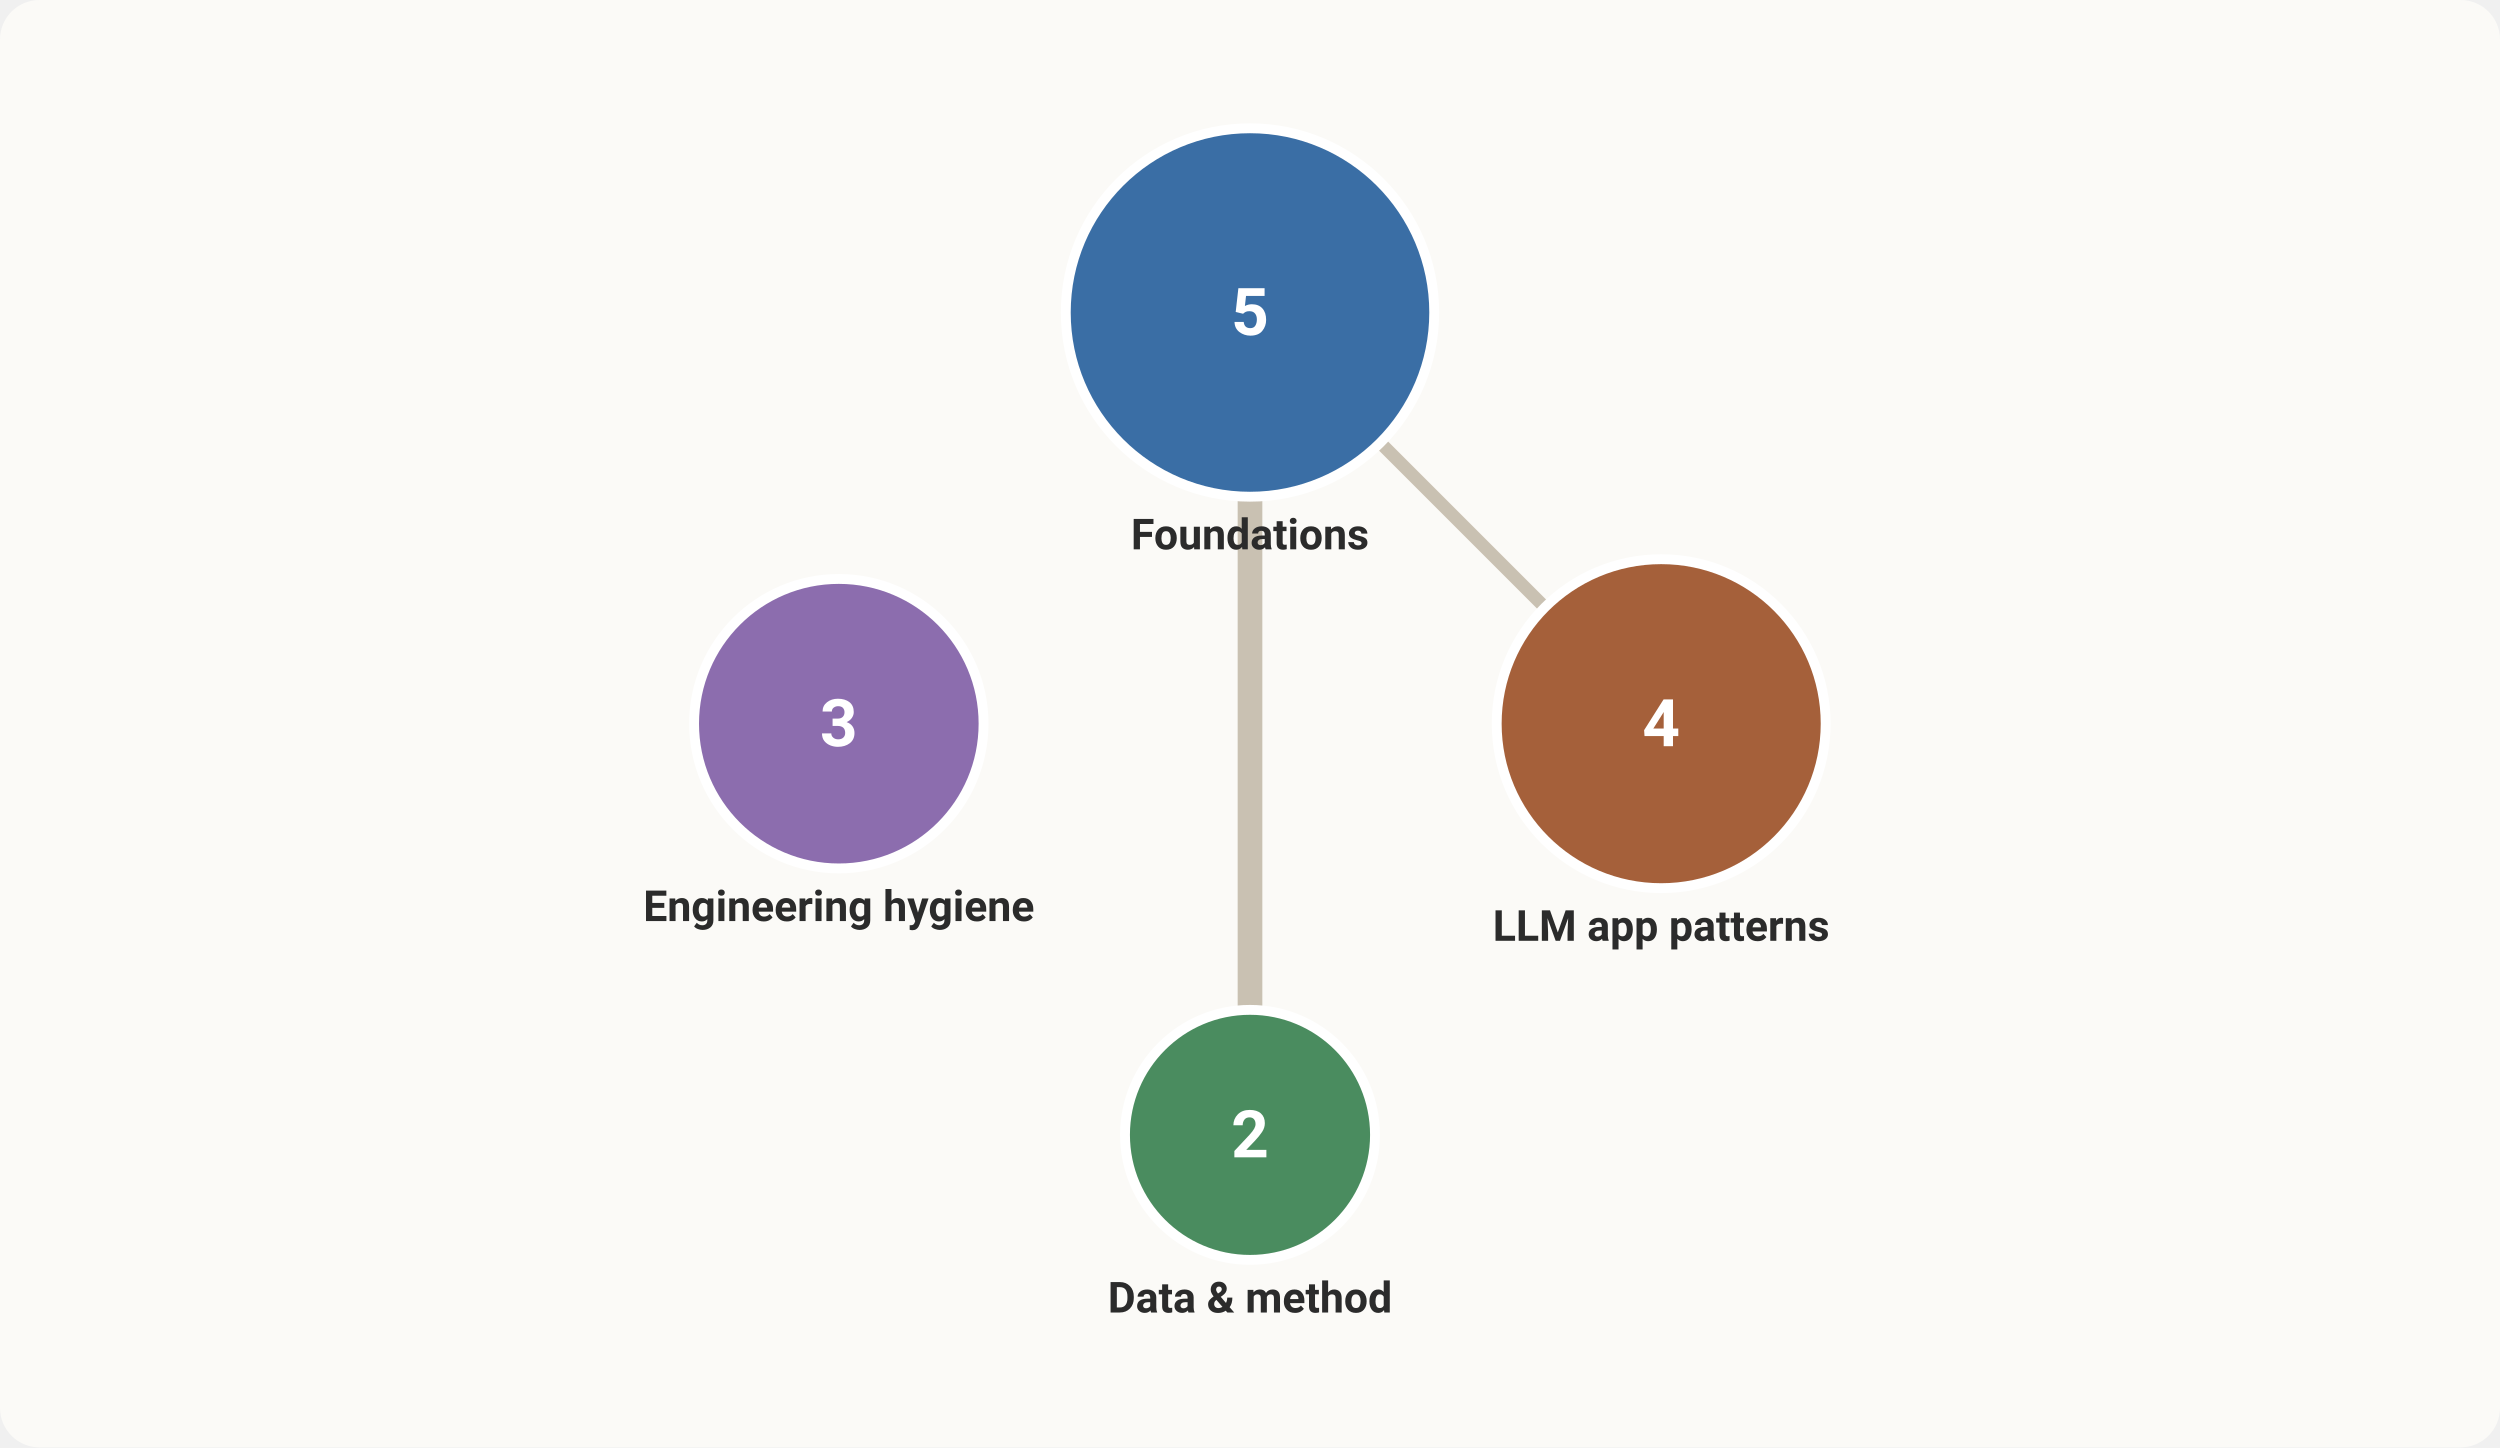
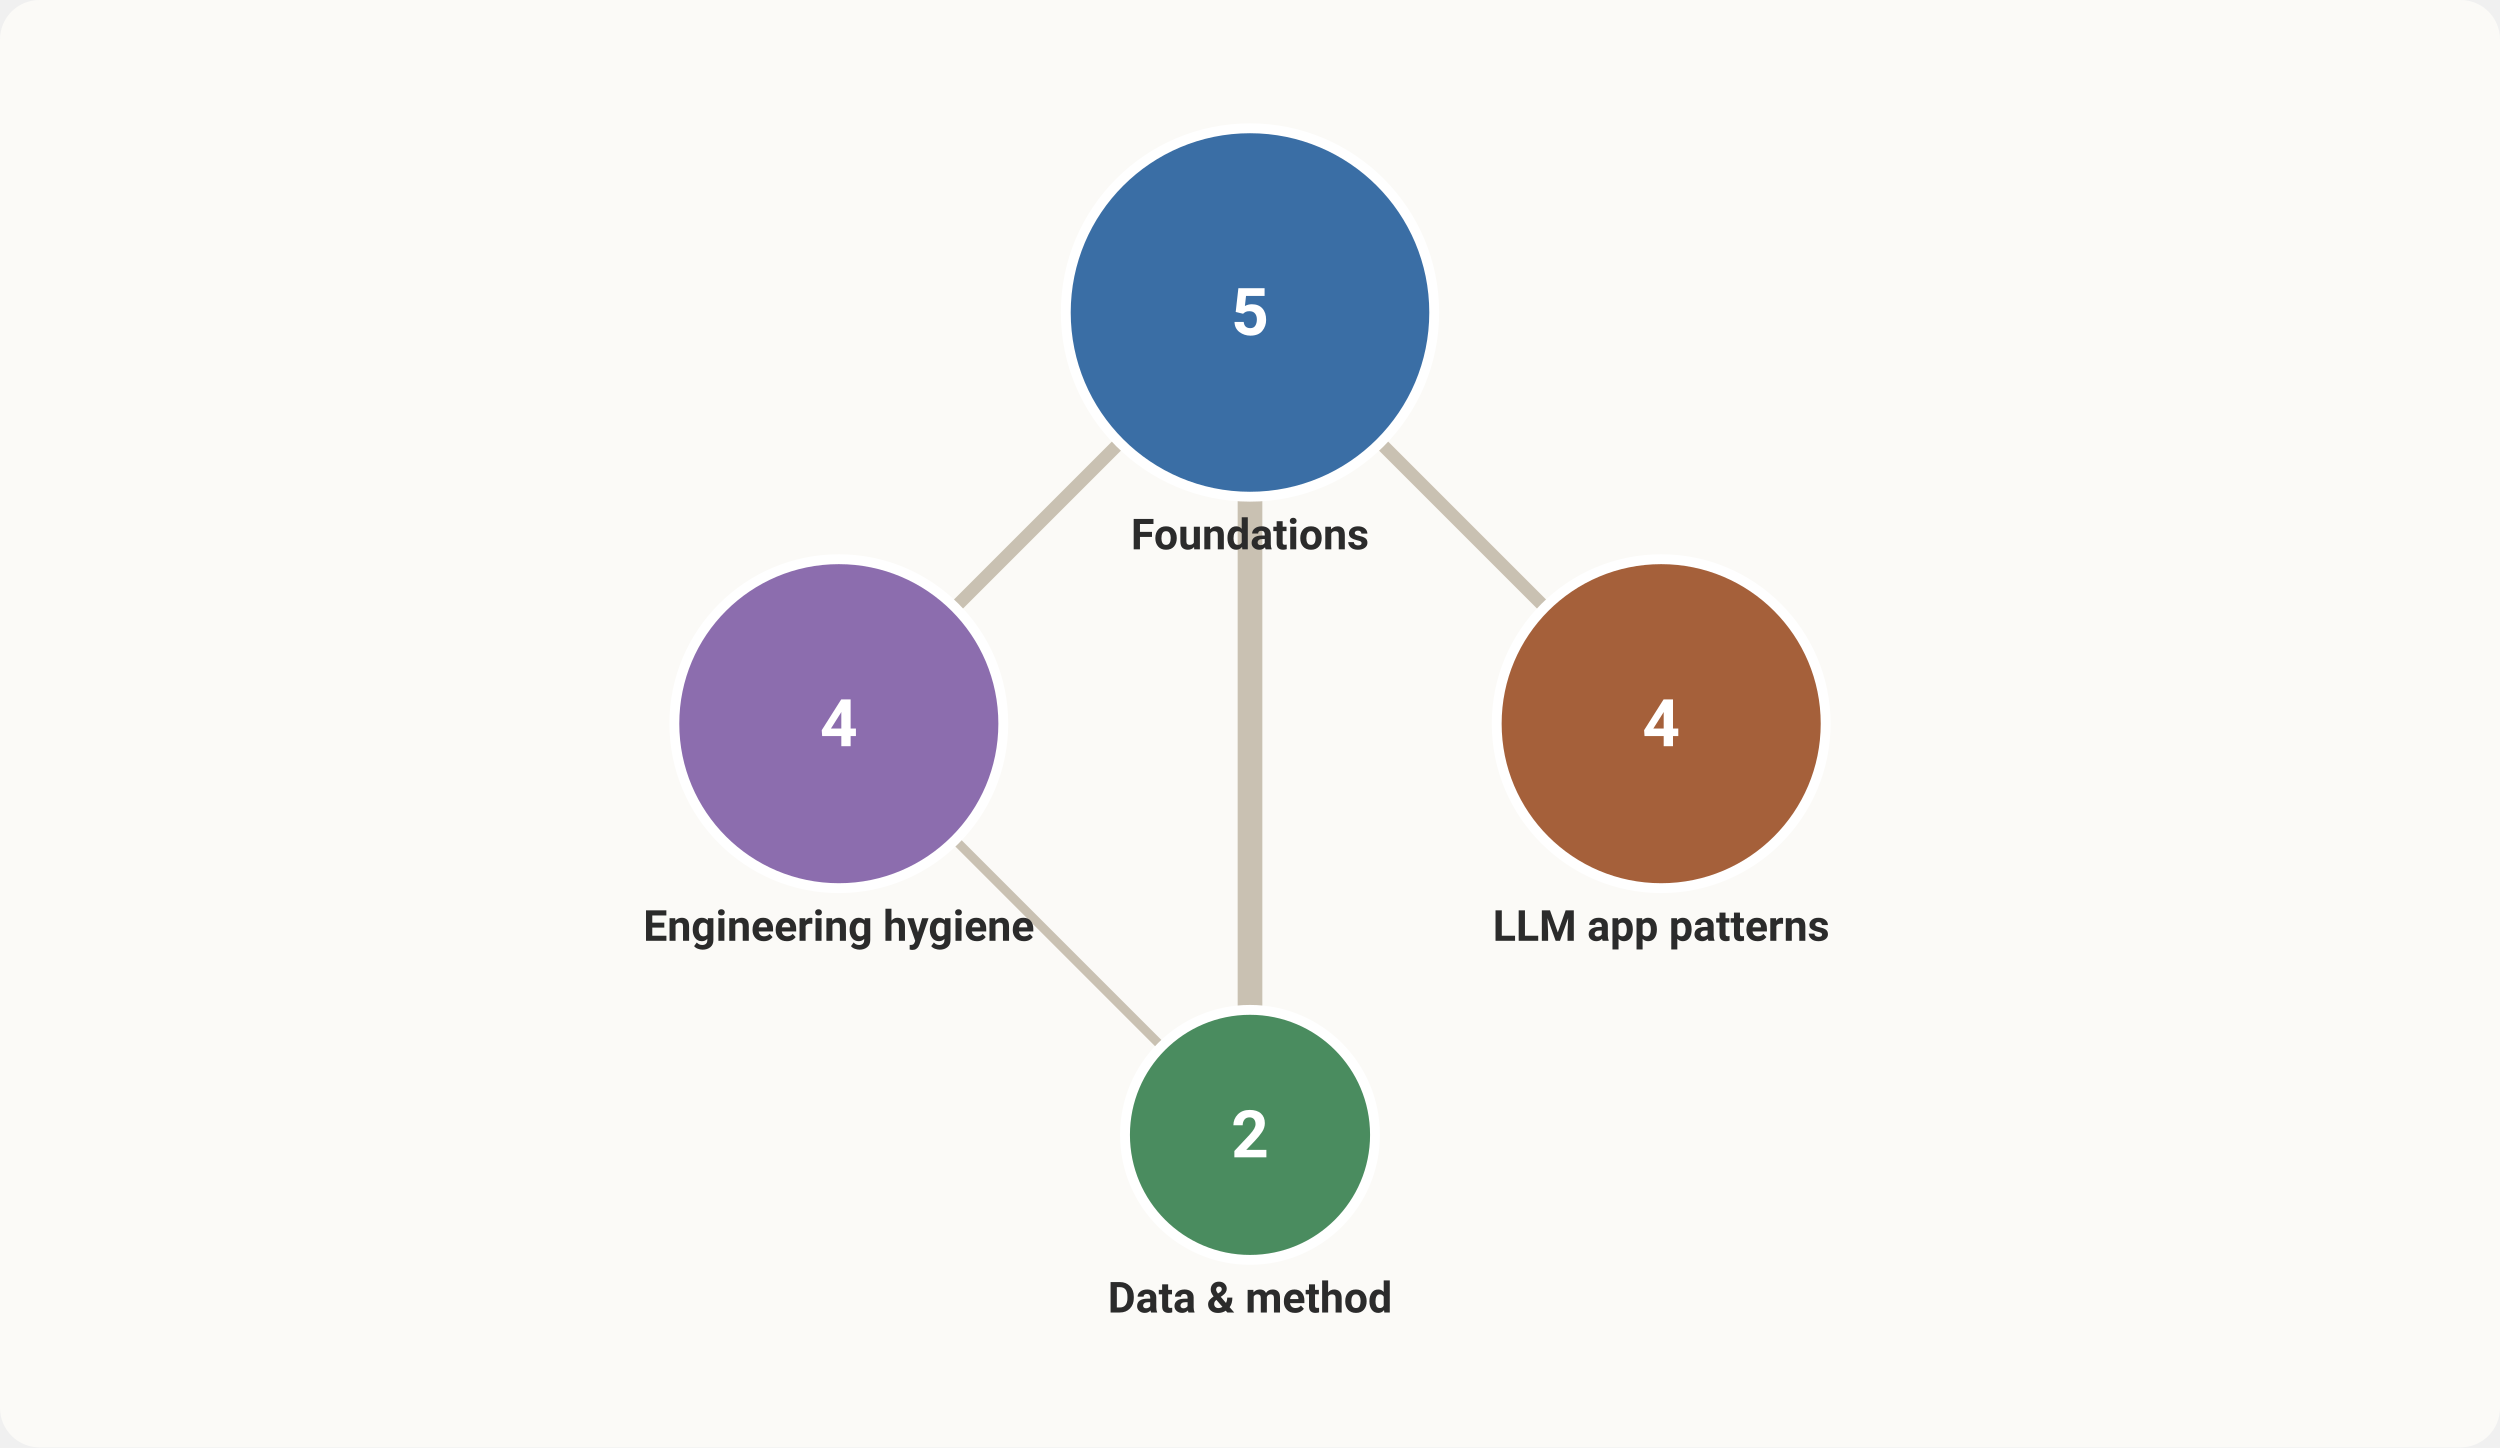
<svg xmlns="http://www.w3.org/2000/svg" viewBox="0 0 760 440" width="760" height="440" role="img" aria-labelledby="title desc" font-family="-apple-system,Segoe UI,Roboto,Helvetica,Arial,sans-serif">
  <rect x="0" y="0" width="760" height="440" rx="12" fill="#fbfaf7" />
+   <line x1="380.0" y1="345.0" x2="255.0" y2="220.0" stroke="#c9c1b2" stroke-width="2.7" stroke-linecap="round" />
  <line x1="380.0" y1="345.0" x2="380.0" y2="95.0" stroke="#c9c1b2" stroke-width="7.5" stroke-linecap="round" />
+   <line x1="255.0" y1="220.0" x2="380.0" y2="95.0" stroke="#c9c1b2" stroke-width="3.9" stroke-linecap="round" />
  <line x1="380.0" y1="95.0" x2="505.0" y2="220.0" stroke="#c9c1b2" stroke-width="3.9" stroke-linecap="round" />
  <circle cx="380.0" cy="95.0" r="56.0" fill="#3a6ea5" stroke="#fff" stroke-width="3" />
  <text x="380.0" y="95.0" text-anchor="middle" dominant-baseline="central" fill="#fff" font-weight="700" font-size="20">5</text>
  <text x="380.0" y="167.0" text-anchor="middle" fill="#2b2b2b" font-size="13" font-weight="600">Foundations</text>
  <circle cx="505.0" cy="220.0" r="50.0" fill="#a5603a" stroke="#fff" stroke-width="3" />
  <text x="505.0" y="220.0" text-anchor="middle" dominant-baseline="central" fill="#fff" font-weight="700" font-size="20">4</text>
  <text x="505.0" y="286.0" text-anchor="middle" fill="#2b2b2b" font-size="13" font-weight="600">LLM app patterns</text>
  <circle cx="380.0" cy="345.0" r="38.0" fill="#4a8c5f" stroke="#fff" stroke-width="3" />
  <text x="380.0" y="345.0" text-anchor="middle" dominant-baseline="central" fill="#fff" font-weight="700" font-size="20">2</text>
  <text x="380.0" y="399.0" text-anchor="middle" fill="#2b2b2b" font-size="13" font-weight="600">Data &amp; method</text>
-   <circle cx="255.0" cy="220.0" r="44.0" fill="#8c6dae" stroke="#fff" stroke-width="3" />
-   <text x="255.0" y="220.0" text-anchor="middle" dominant-baseline="central" fill="#fff" font-weight="700" font-size="20">3</text>
-   <text x="255.0" y="280.0" text-anchor="middle" fill="#2b2b2b" font-size="13" font-weight="600">Engineering hygiene</text>
+   <circle cx="255.0" cy="220.0" r="50.0" fill="#8c6dae" stroke="#fff" stroke-width="3" />
+   <text x="255.0" y="220.0" text-anchor="middle" dominant-baseline="central" fill="#fff" font-weight="700" font-size="20">4</text>
+   <text x="255.0" y="286.0" text-anchor="middle" fill="#2b2b2b" font-size="13" font-weight="600">Engineering hygiene</text>
</svg>
